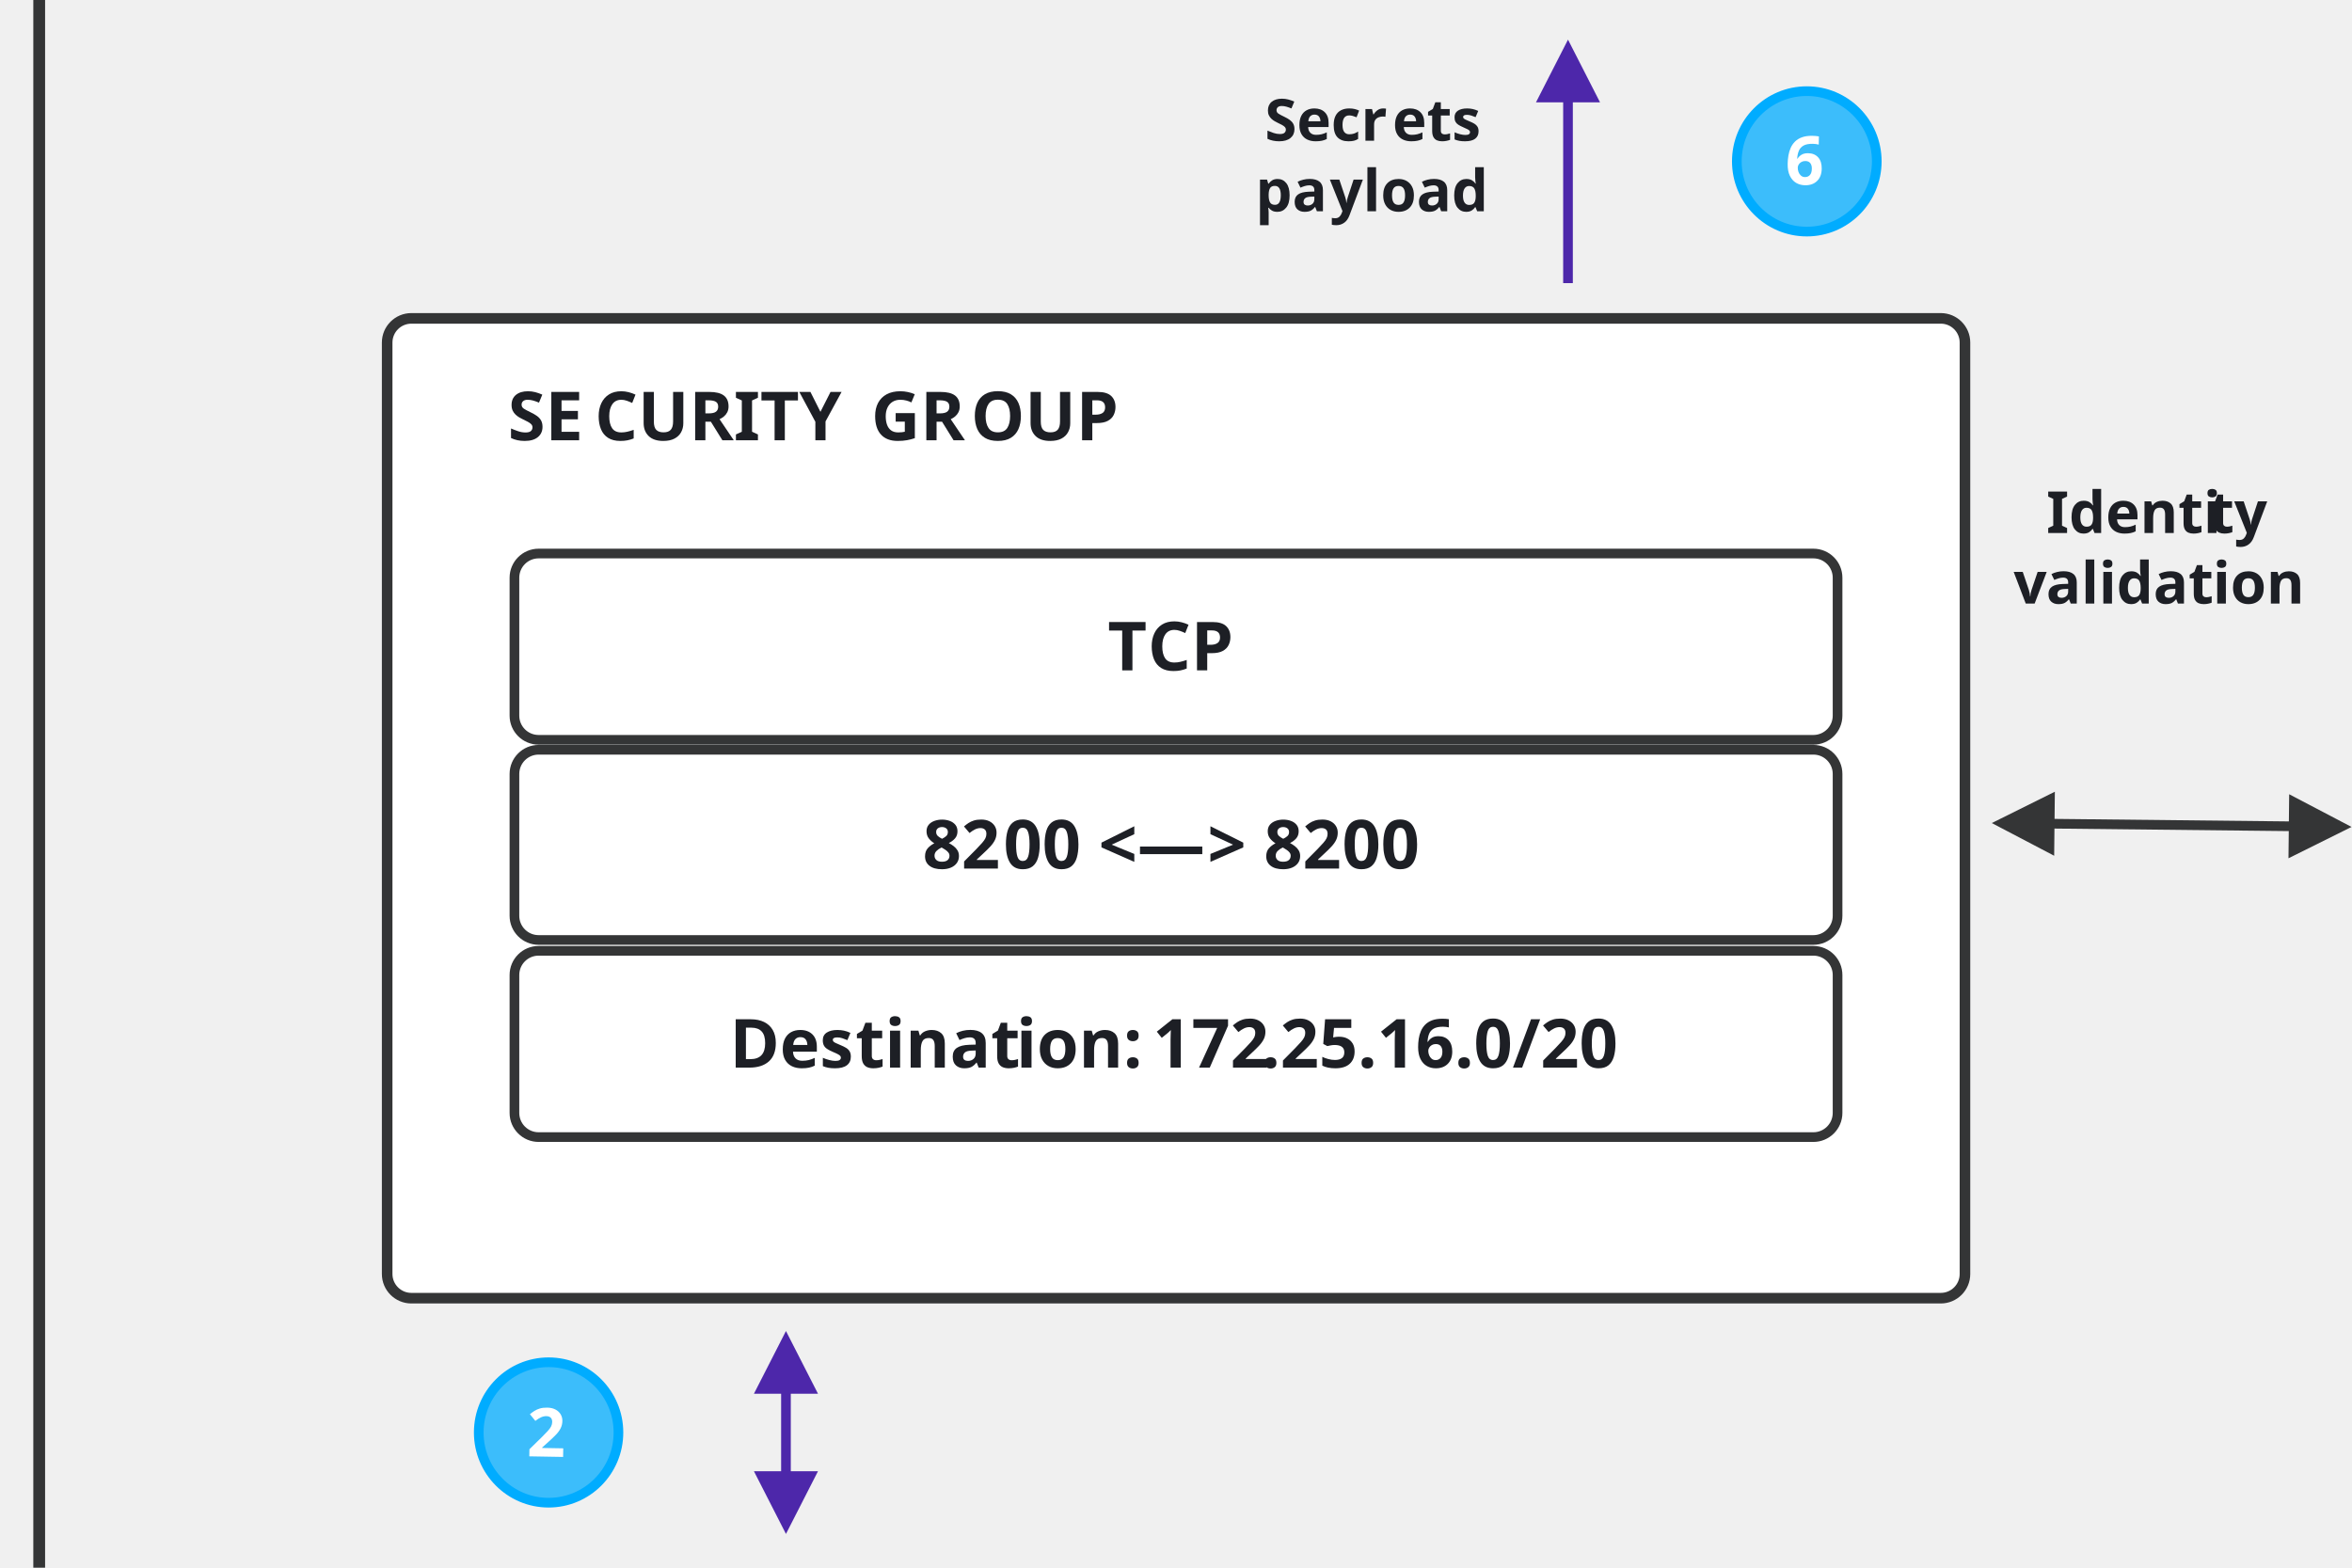
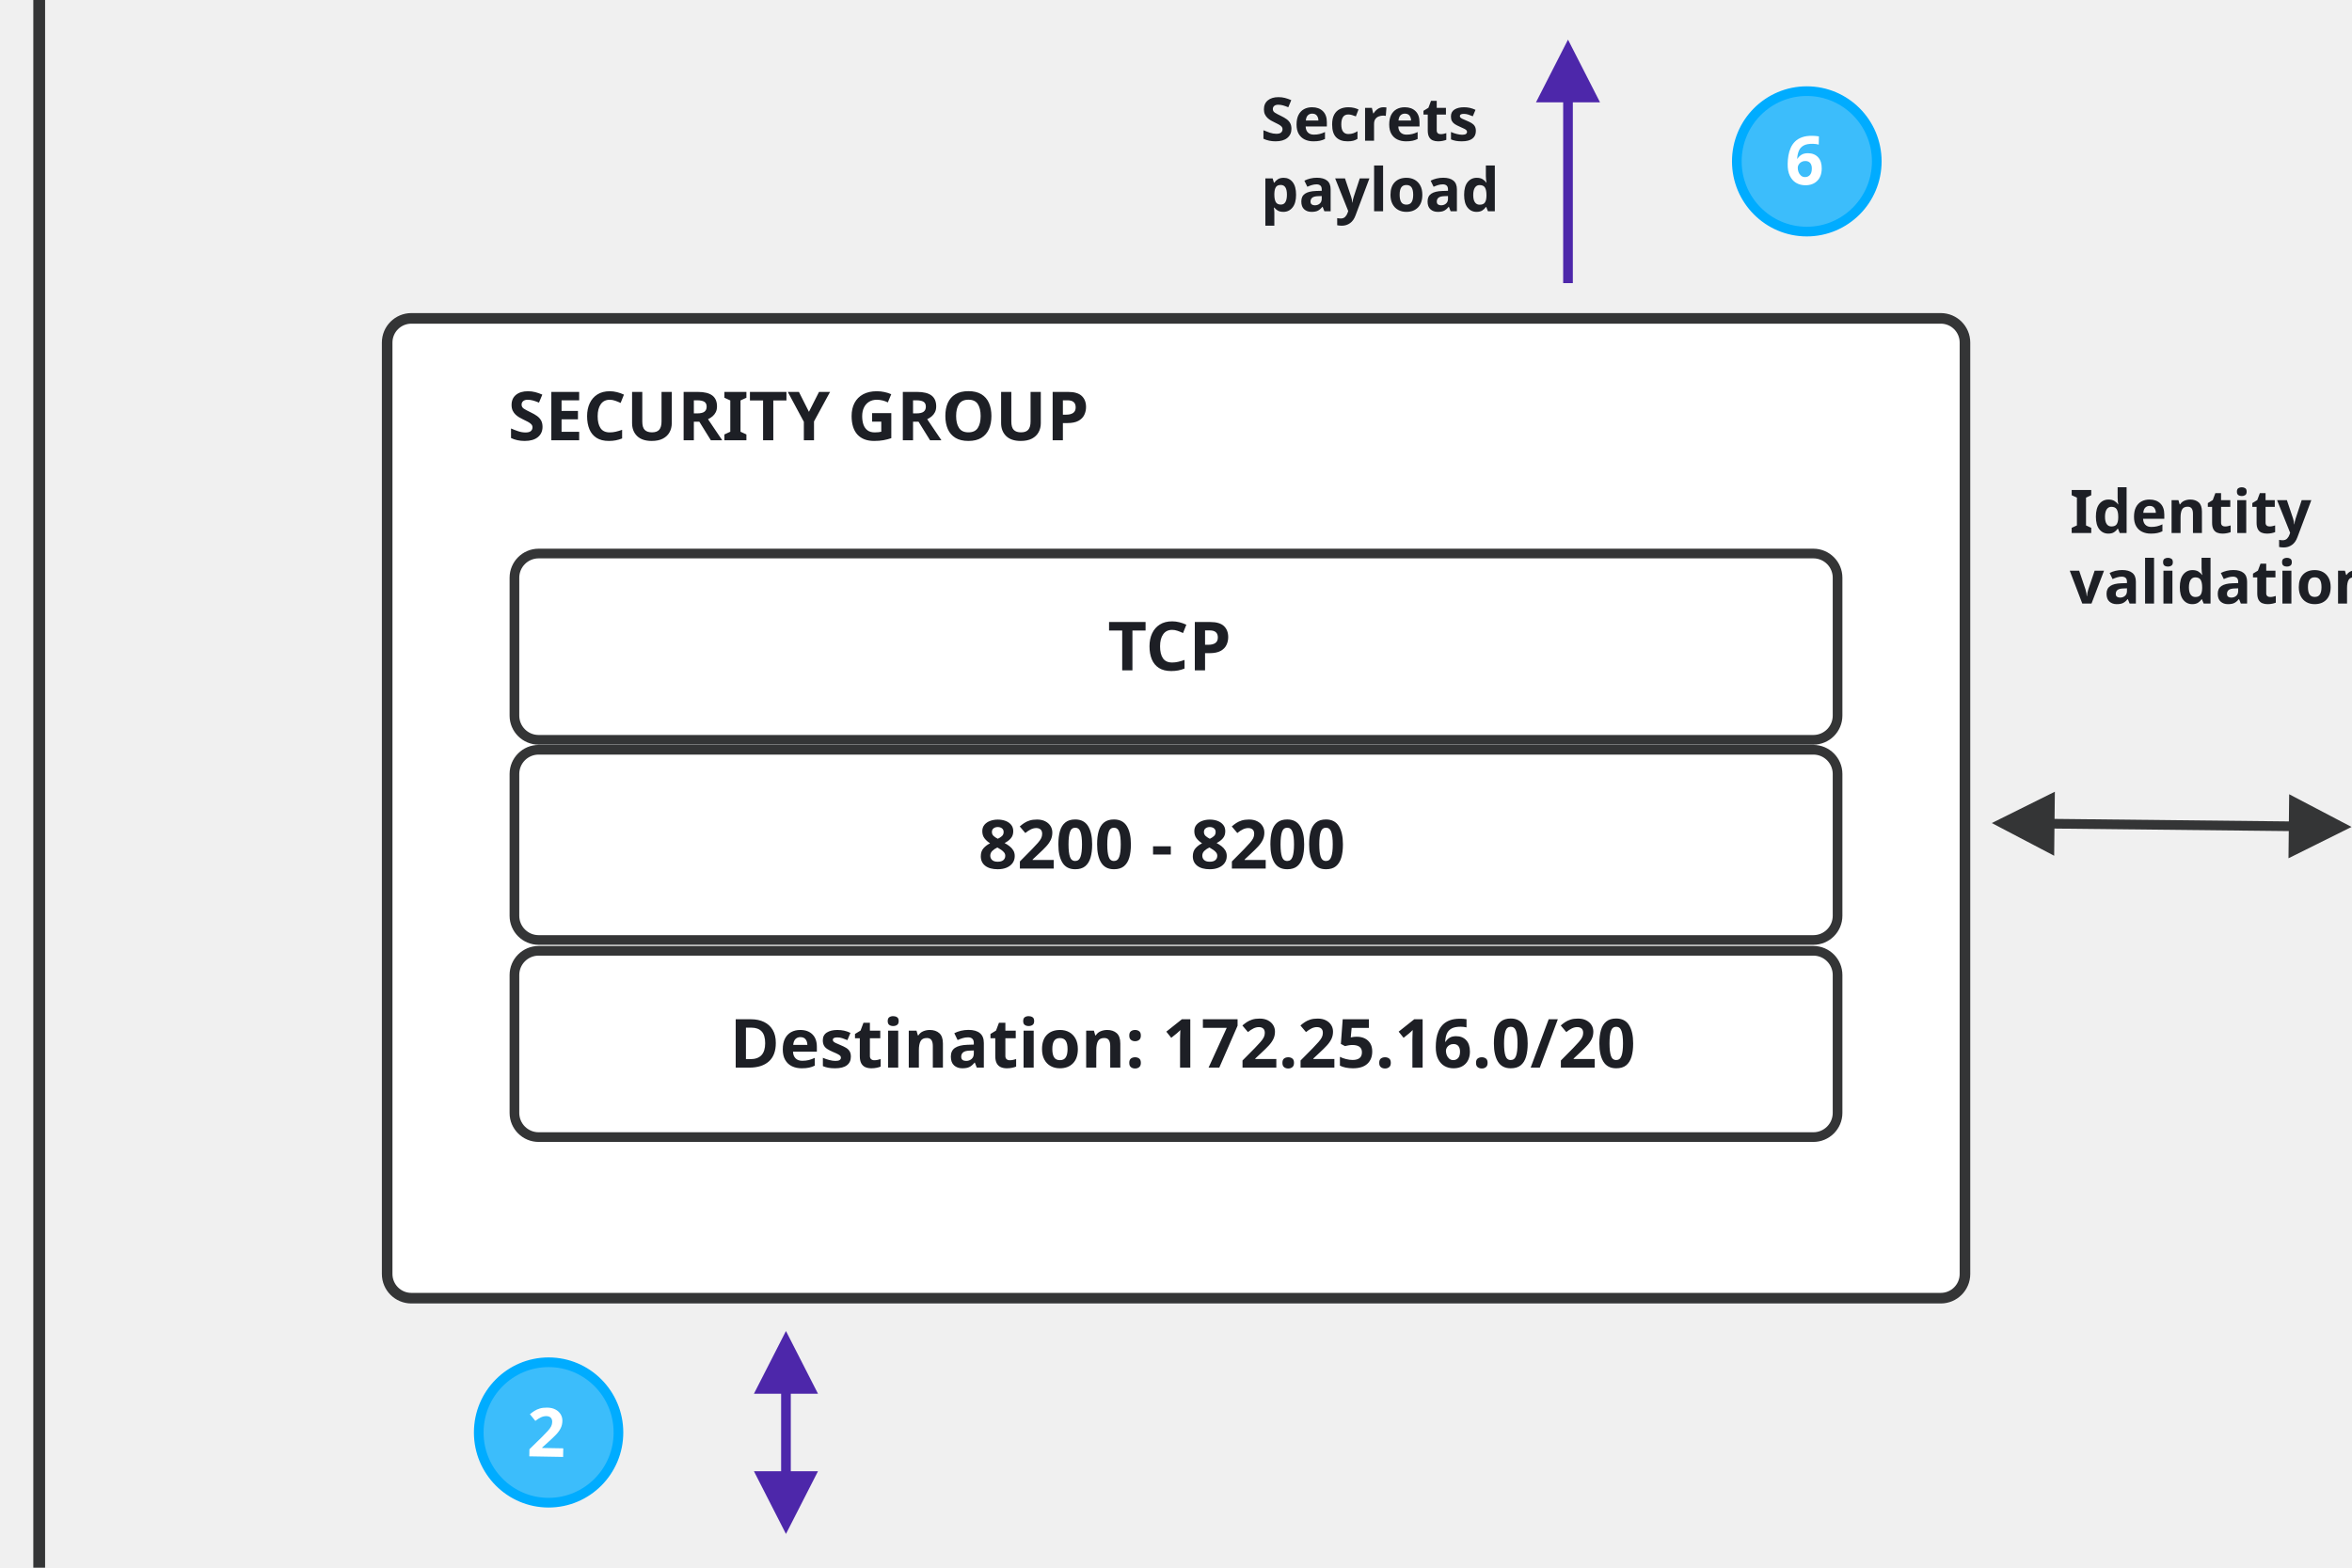
<svg xmlns="http://www.w3.org/2000/svg" width="100%" height="100%" viewBox="0 0 2500 1667" version="1.1" xml:space="preserve" style="fill-rule:evenodd;clip-rule:evenodd;">
  <g id="h2">
    <rect id="Rectangle" x="0" y="0" width="2500" height="1666.67" style="fill:none;" />
    <path id="Rectangle1" d="M2088.61,364.181c-0,-14.188 -11.519,-25.706 -25.707,-25.706l-1625.67,-0c-14.188,-0 -25.707,11.518 -25.707,25.706l0,990.254c0,14.188 11.519,25.706 25.707,25.706l1625.67,0c14.188,0 25.707,-11.518 25.707,-25.706l-0,-990.254Z" style="fill:#fff;stroke:#343536;stroke-width:11.25px;" />
    <path id="Path-4" d="M41.667,0l-0,1666.67" style="fill:none;stroke:#343536;stroke-width:12.52px;" />
    <g id="SECURITY-GROUP">
-       <text x="539.867px" y="468.059px" style="font-family:'Gilmer-Heavy', 'Gilmer';font-weight:800;font-size:71.978px;fill:#1d1f25;">SE<tspan x="632.166px 687.42px " y="468.059px 468.059px ">CU</tspan>RITY<tspan x="907.334px " y="468.059px "> </tspan>GR<tspan x="1032px " y="468.059px ">O</tspan>UP</text>
+       <text x="539.867px" y="468.059px" style="font-family:'Gilmer-Heavy', 'Gilmer';font-weight:800;font-size:72px;fill:#1d1f25;">SECURITY GROUP</text>
    </g>
    <path id="Line-2" d="M1666.67,42.13l34.04,66.666l-28.903,-0l0.004,192.179l-10.283,-0l0,-192.179l-28.898,0l34.04,-66.666Z" style="fill:#4d27aa;fill-rule:nonzero;" />
    <g id="Secrets-payload">
-       <text x="1344.38px" y="149.599px" style="font-family:'Gilmer-Bold', 'Gilmer';font-weight:700;font-size:61.696px;fill:#1d1f25;">Secr<tspan x="1480.04px 1515.8px 1541.02px " y="149.599px 149.599px 149.599px ">ets</tspan>
-       </text>
-       <text x="1334.48px" y="224.599px" style="font-family:'Gilmer-Bold', 'Gilmer';font-weight:700;font-size:61.696px;fill:#1d1f25;">pa<tspan x="1413.54px " y="224.599px ">y</tspan>load</text>
+       <text x="1340" y="149.599px" style="font-family:'Gilmer-Bold', 'Gilmer';font-weight:700;font-size:64px;fill:#1d1f25;">Secrets</text>
+       <text x="1340" y="224.599px" style="font-family:'Gilmer-Bold', 'Gilmer';font-weight:700;font-size:64px;fill:#1d1f25;">payload</text>
+     </g>
+     <g id="Identity-validation">
+       <text x="2200px" y="566.667px" style="font-family:'Gilmer-Bold', 'Gilmer';font-weight:700;font-size:64px;fill:#1d1f25;">Identity</text>
+       <text x="2200px" y="641.667px" style="font-family:'Gilmer-Bold', 'Gilmer';font-weight:700;font-size:64px;fill:#1d1f25;">validation</text>
    </g>
    <path id="Rectangle2" d="M1953.19,614.181c0,-14.188 -11.519,-25.706 -25.707,-25.706l-1354.97,-0c-14.188,-0 -25.707,11.518 -25.707,25.706l-0,146.638c-0,14.188 11.519,25.706 25.707,25.706l1354.97,0c14.188,0 25.707,-11.518 25.707,-25.706l0,-146.638Z" style="fill:#fff;stroke:#343536;stroke-width:10.28px;" />
    <path id="Rectangle3" d="M1953.19,822.808c0,-14.188 -11.519,-25.707 -25.707,-25.707l-1354.97,0c-14.188,0 -25.707,11.519 -25.707,25.707l-0,150.804c-0,14.188 11.519,25.707 25.707,25.707l1354.97,-0c14.188,-0 25.707,-11.519 25.707,-25.707l0,-150.804Z" style="fill:#fff;stroke:#343536;stroke-width:10.28px;" />
    <path id="Rectangle4" d="M1953.19,1036.54c0,-14.187 -11.519,-25.706 -25.707,-25.706l-1354.97,-0c-14.188,-0 -25.707,11.519 -25.707,25.706l-0,146.638c-0,14.188 11.519,25.707 25.707,25.707l1354.97,-0c14.188,-0 25.707,-11.519 25.707,-25.707l0,-146.638Z" style="fill:#fff;stroke:#343536;stroke-width:10.28px;" />
    <g id="TCP">
-       <text x="1177.41px" y="712.692px" style="font-family:'Gilmer-Heavy', 'Gilmer';font-weight:800;font-size:71.978px;fill:#1d1f25;">T<tspan x="1220px 1275.25px " y="712.692px 712.692px ">CP</tspan>
-       </text>
+       <text x="1177.41px" y="712.692px" style="font-family:'Gilmer-Heavy', 'Gilmer';font-weight:800;font-size:72px;fill:#1d1f25;">TCP</text>
    </g>
-     <g id="_8200-----8200">
-       <text x="980.729px" y="923.403px" style="font-family:'Gilmer-Heavy', 'Gilmer';font-weight:800;font-size:71.978px;fill:#1d1f25;">82<tspan x="1066.62px " y="923.403px ">0</tspan>0 &lt;—<tspan x="1283.51px " y="923.403px ">&gt;</tspan> 82<tspan x="1426.58px " y="923.403px ">0</tspan>0</text>
+     <g id="vault-port">
+       <text x="1040px" y="923.403px" style="font-family:'Gilmer-Heavy', 'Gilmer';font-weight:800;font-size:72px;fill:#1d1f25;">8200 - 8200</text>
    </g>
-     <g id="Destination:-172.25.">
-       <text x="775.522px" y="1135.02px" style="font-family:'Gilmer-Heavy', 'Gilmer';font-weight:800;font-size:71.978px;fill:#1d1f25;">Des<tspan x="909.184px " y="1135.02px ">t</tspan>inat<tspan x="1080.08px " y="1135.02px ">i</tspan>on: <tspan x="1225.35px " y="1135.02px ">1</tspan>72<tspan x="1340.3px 1361.08px 1403.73px 1446.11px 1459.68px 1491.76px 1533.92px 1551.81px 1596.06px 1634.83px 1676.4px " y="1135.02px 1135.02px 1135.02px 1135.02px 1135.02px 1135.02px 1135.02px 1135.02px 1135.02px 1135.02px 1135.02px ">.25.16.0/20</tspan>
-       </text>
+     <g id="Destination">
+       <text x="775.522px" y="1135.02px" style="font-family:'Gilmer-Heavy', 'Gilmer';font-weight:800;font-size:72px;fill:#1d1f25;">Destination: 172.25.16.0/20</text>
    </g>
    <g id="Group-4">
      <ellipse id="Oval" cx="1920.49" cy="171.552" rx="74.372" ry="74.648" style="fill:#00acff;fill-opacity:0.75;stroke:#00acff;stroke-width:10.28px;" />
      <g id="_6">
        <g transform="matrix(0.999848,0.0174524,-0.0174524,0.999848,3.70724,-33.082)">
-           <text x="1897.26px" y="195.863px" style="font-family:'Gilmer-Heavy', 'Gilmer';font-weight:800;font-size:71.978px;fill:#fff;">6</text>
+           <text x="1897.26px" y="195.863px" style="font-family:'Gilmer-Heavy', 'Gilmer';font-weight:800;font-size:72px;fill:#fff;">6</text>
        </g>
      </g>
    </g>
    <path id="Line-21" d="M835.417,1415.05l34.04,66.667l-28.903,-0l0,82.404l28.903,0.003l-34.04,66.667l-34.04,-66.667l28.898,-0.003l-0,-82.404l-28.898,-0l34.04,-66.667Z" style="fill:#4d27aa;fill-rule:nonzero;" />
    <g id="Group-41">
      <ellipse id="Oval1" cx="583.116" cy="1522.92" rx="74.243" ry="74.65" style="fill:#00acff;fill-opacity:0.75;stroke:#00acff;stroke-width:10.28px;" />
      <g id="_2">
        <g transform="matrix(0.999848,0.0174524,-0.0174524,0.999848,27.1058,-9.53302)">
-           <text x="559.741px" y="1548.24px" style="font-family:'Gilmer-Heavy', 'Gilmer';font-weight:800;font-size:71.978px;fill:#fff;">2</text>
+           <text x="559.741px" y="1548.24px" style="font-family:'Gilmer-Heavy', 'Gilmer';font-weight:800;font-size:72px;fill:#fff;">2</text>
        </g>
      </g>
    </g>
    <path id="Line-22" d="M2184.16,841.699l-0.315,28.897l249.058,2.687l0.316,-28.891l66.295,34.758l-67.031,33.317l0.312,-28.9l-249.063,-2.688l-0.308,28.896l-66.295,-34.759l67.031,-33.317Z" style="fill:#343536;fill-rule:nonzero;" />
-     <g id="Identity-validation">
-       <text x="2175.12px" y="566.667px" style="font-family:'Gilmer-Bold', 'Gilmer';font-weight:700;font-size:61.696px;fill:#1d1f25;">Identi<tspan x="2348.01px 2372.98px " y="566.667px 566.667px ">ty</tspan>
-       </text>
-       <text x="2140.39px" y="641.667px" style="font-family:'Gilmer-Bold', 'Gilmer';font-weight:700;font-size:61.696px;fill:#1d1f25;">v<tspan x="2174.8px " y="641.667px ">a</tspan>lidat<tspan x="2351.94px " y="641.667px ">i</tspan>on</text>
-     </g>
  </g>
</svg>
